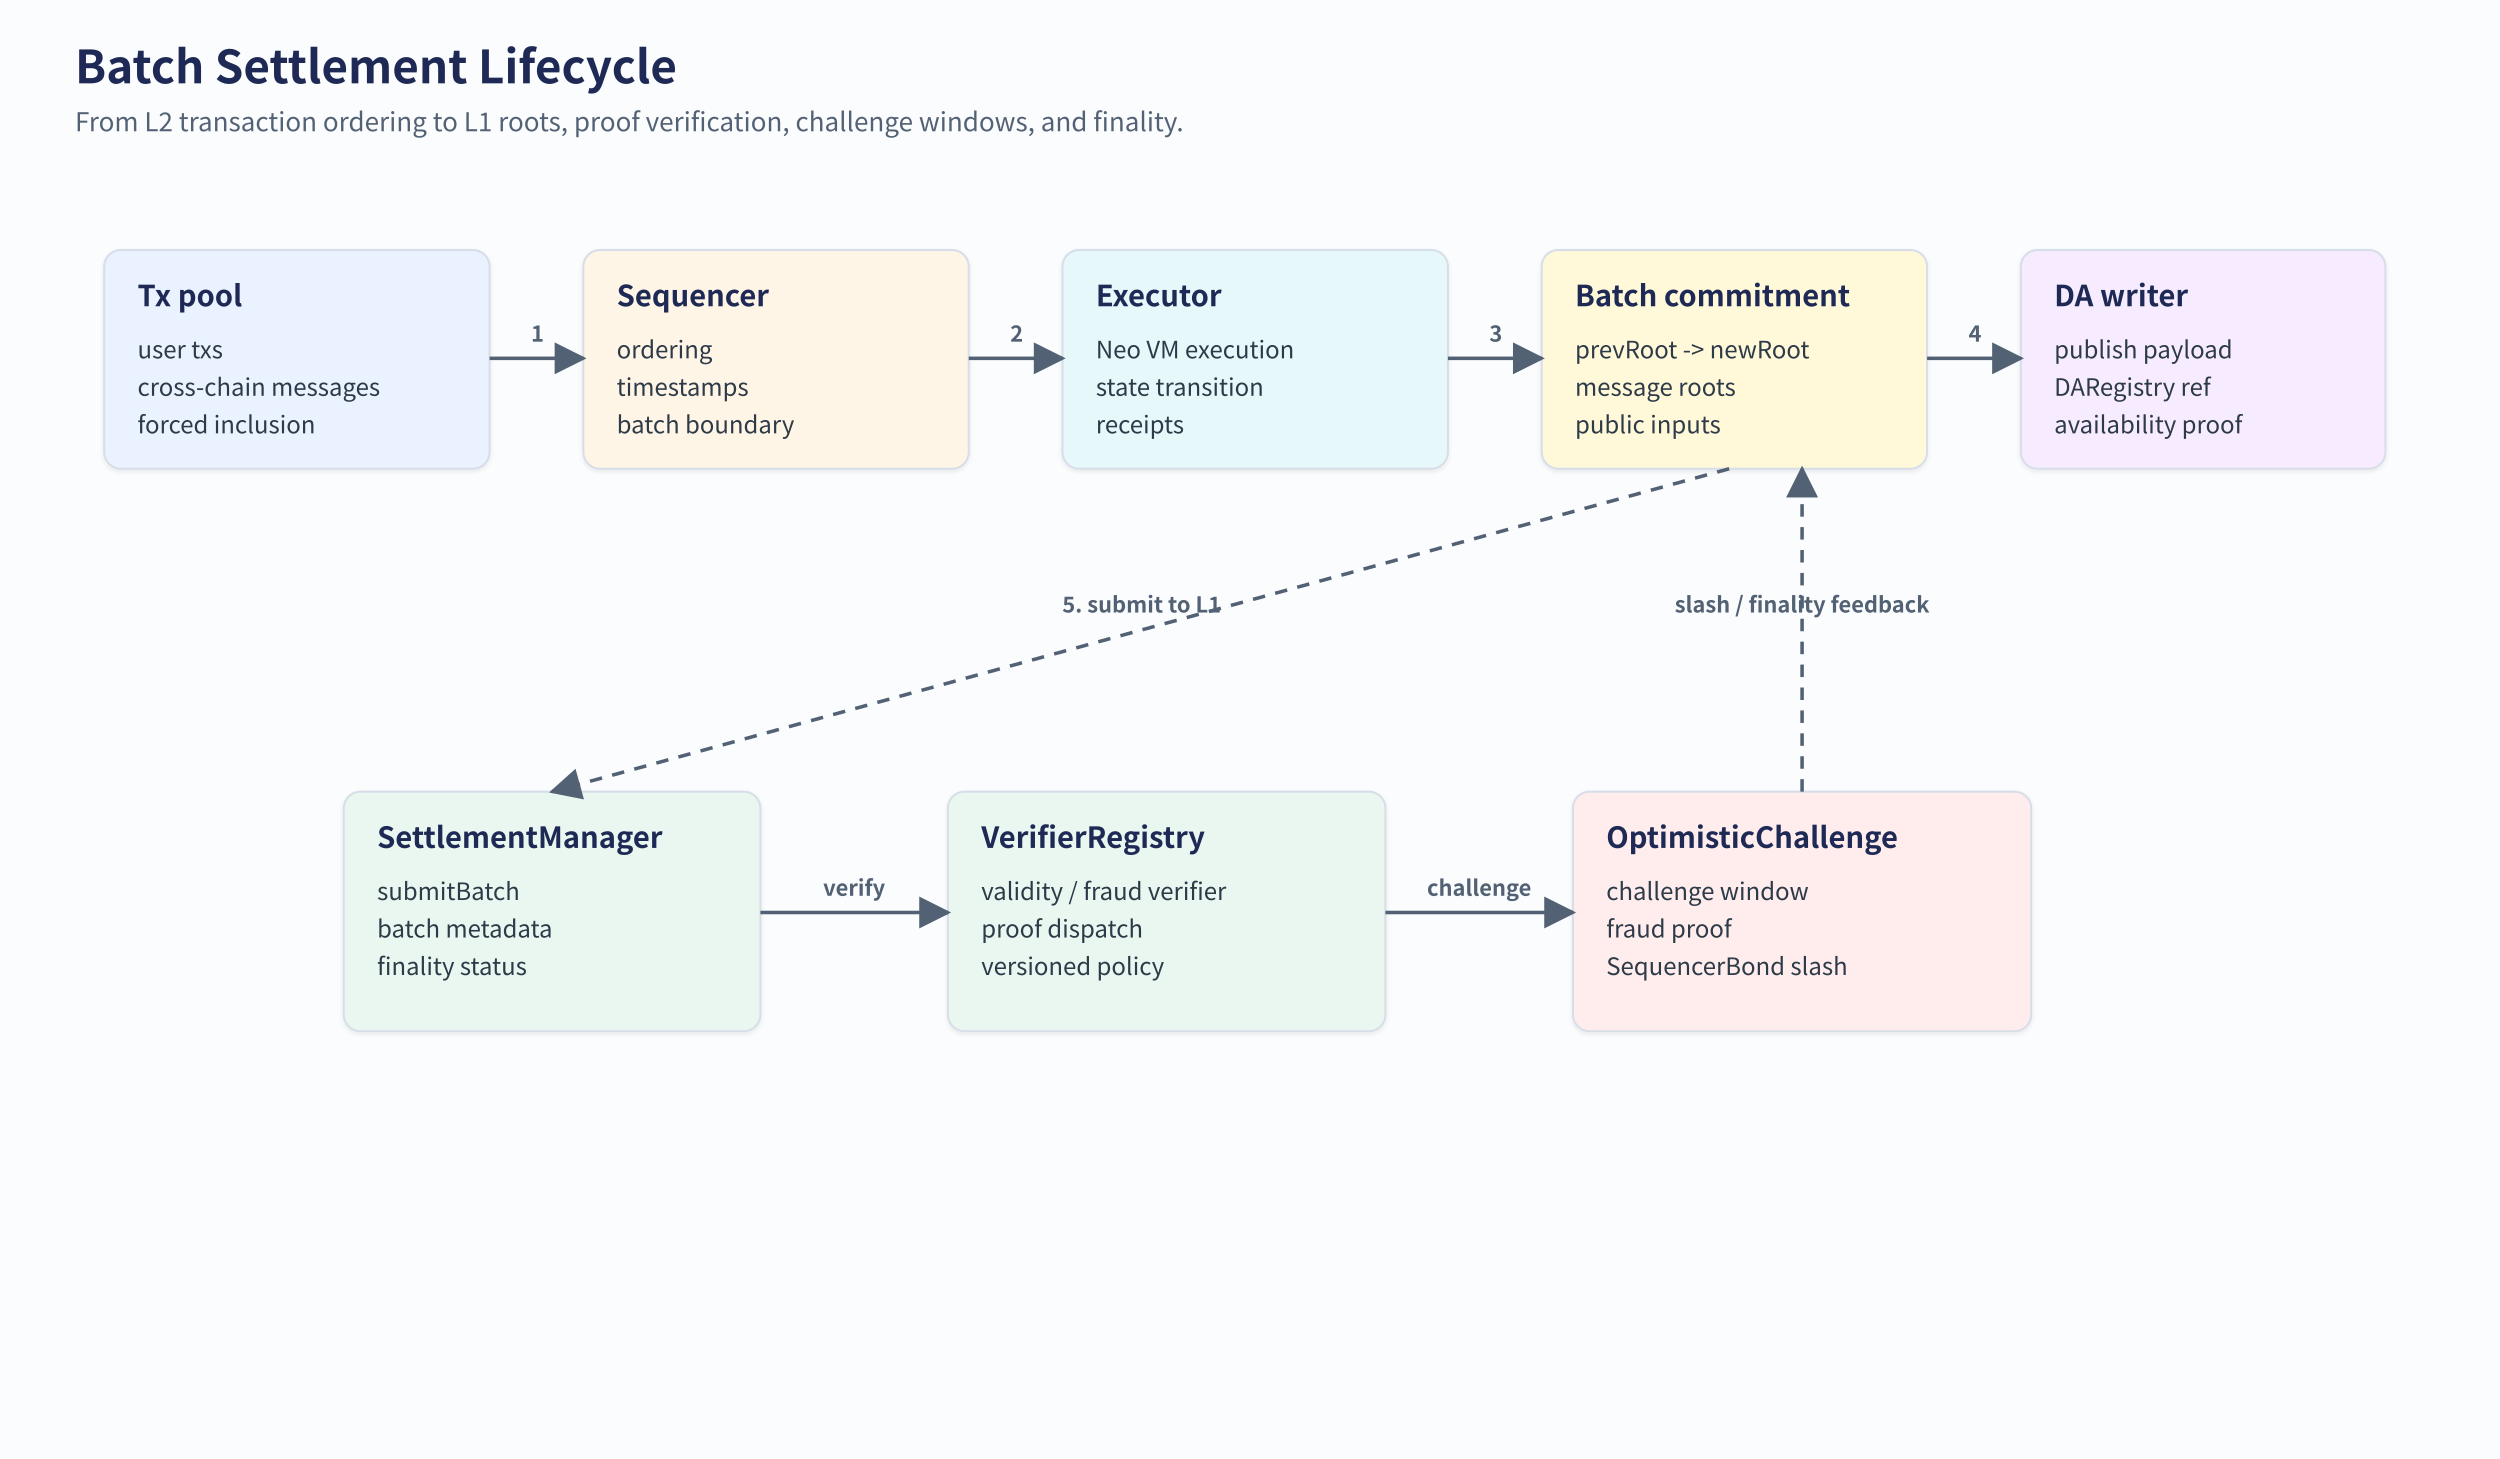
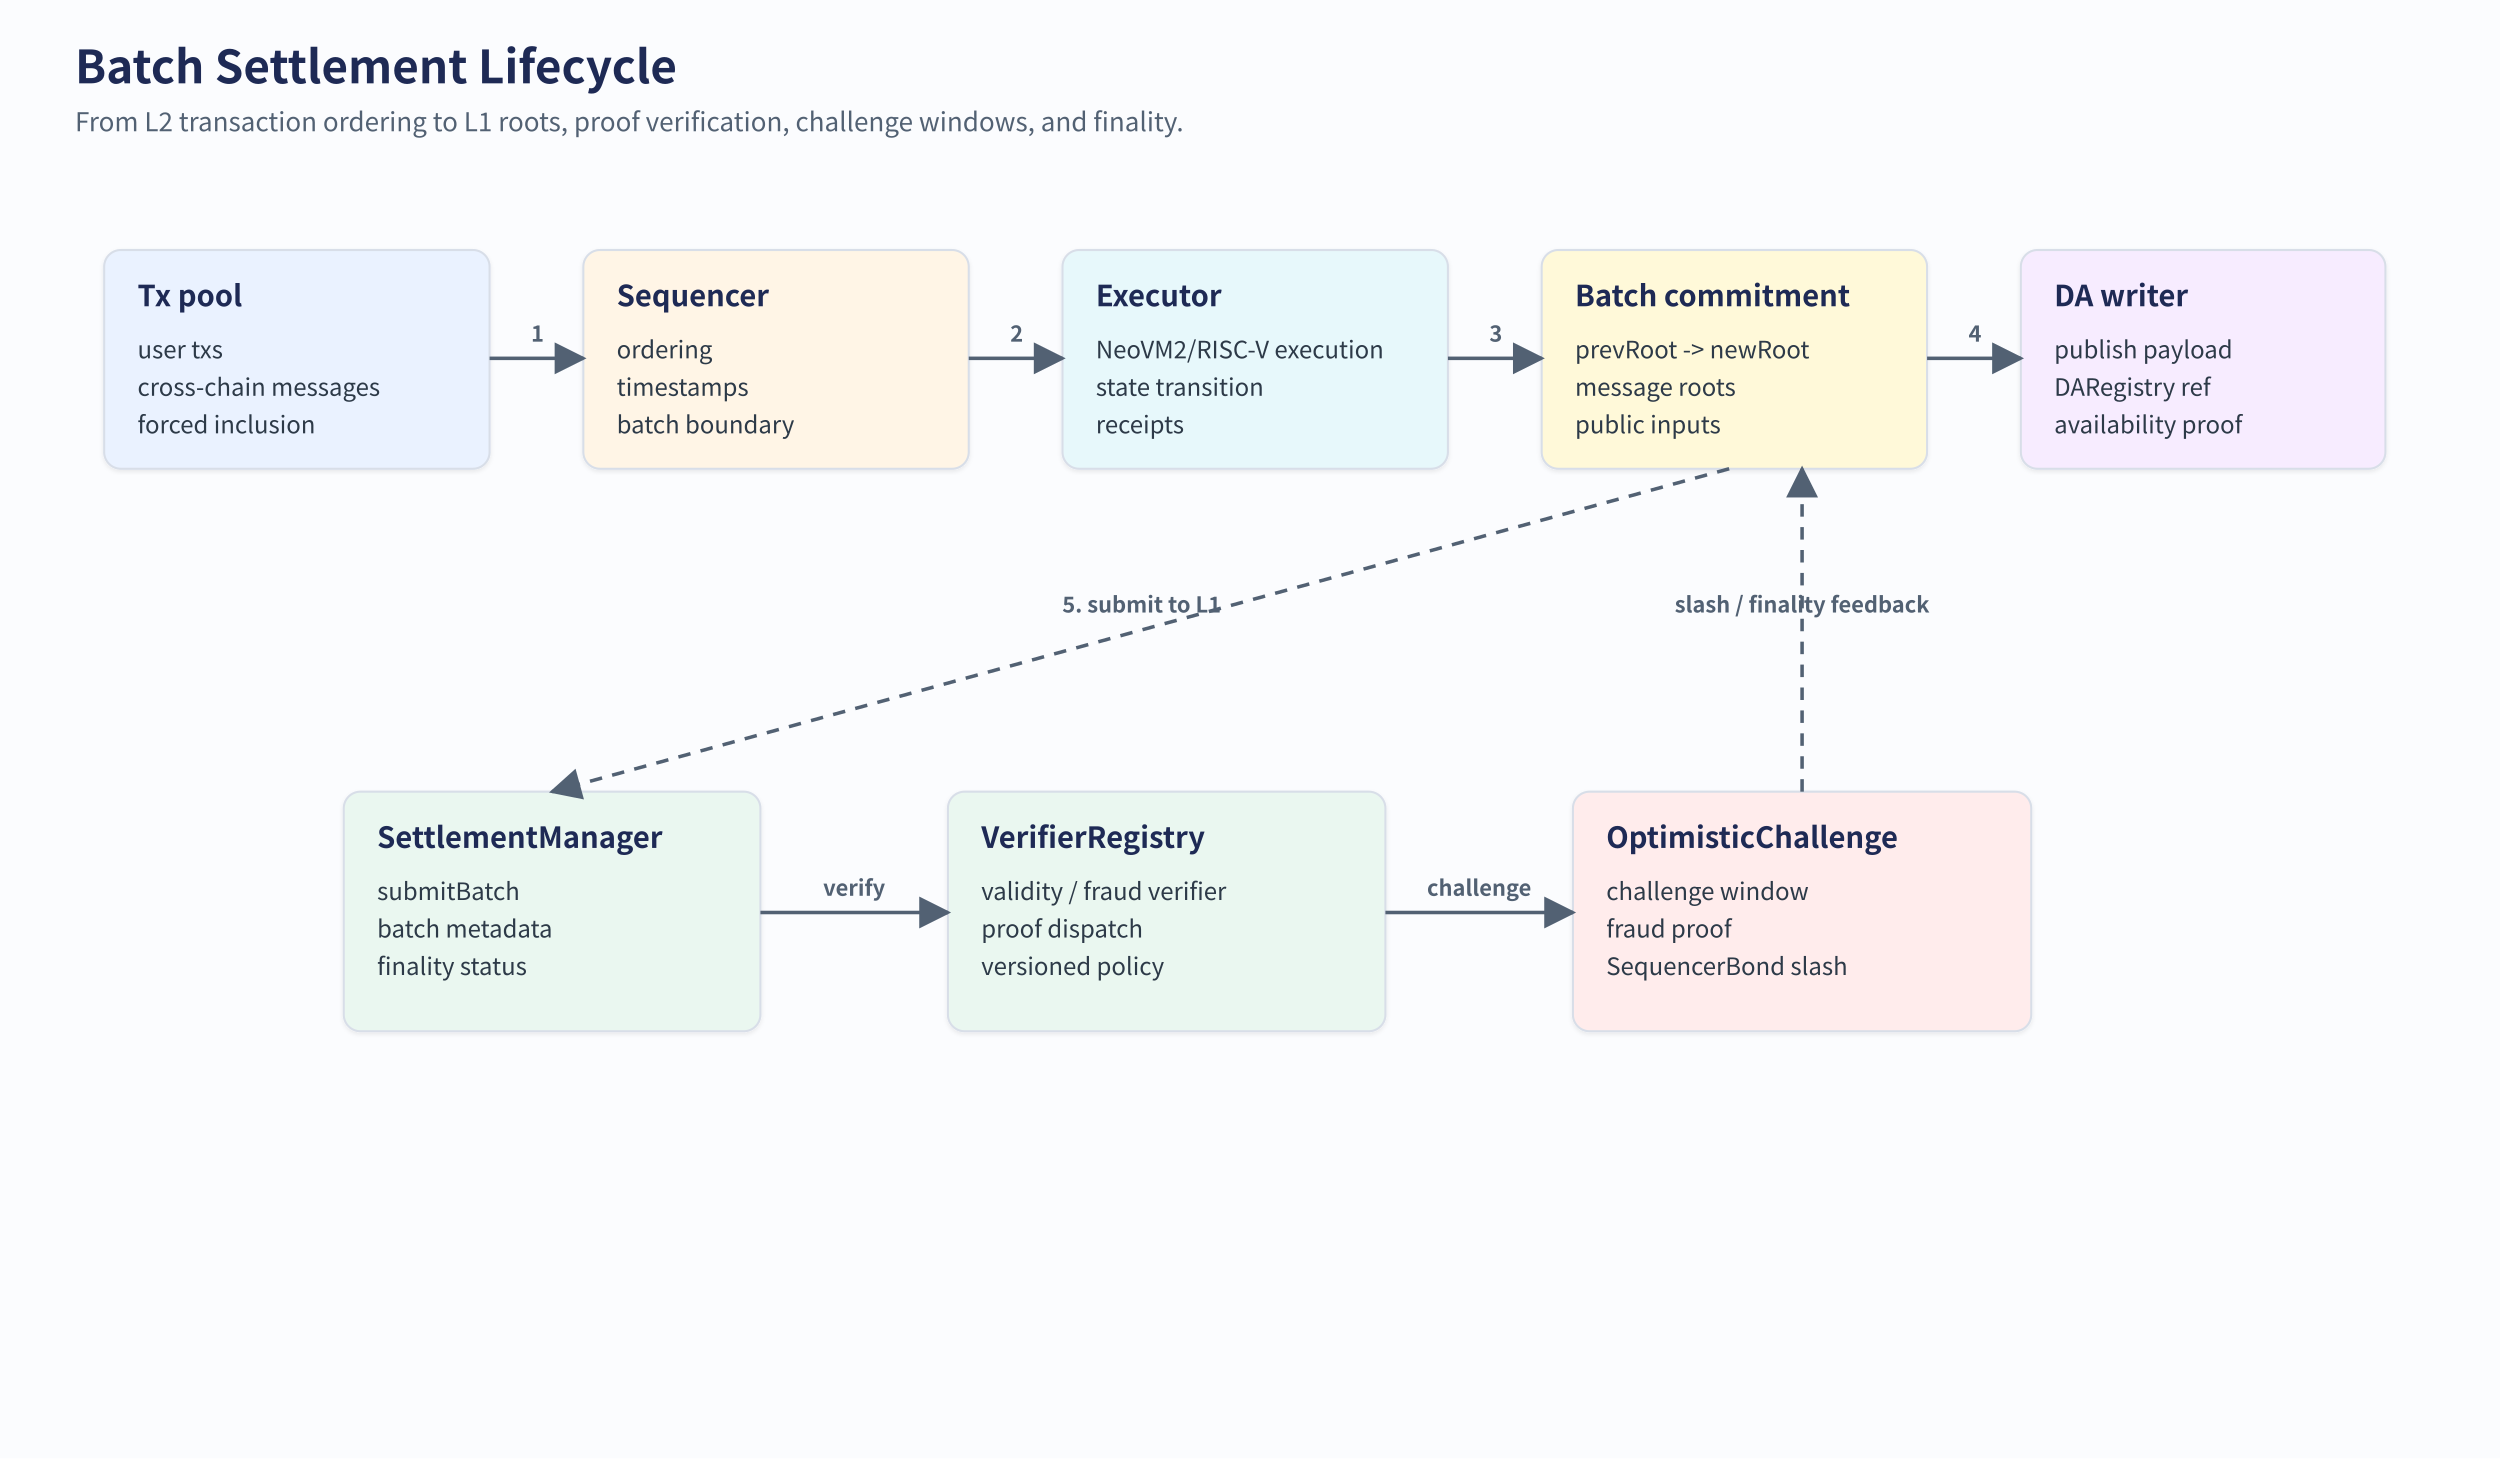
<svg xmlns="http://www.w3.org/2000/svg" viewBox="0 0 1200 700" width="1200" height="700" font-family="'Noto Sans CJK SC', -apple-system, BlinkMacSystemFont, 'Segoe UI', Helvetica, Arial, sans-serif" role="img" aria-labelledby="title desc">
  <defs>
    <marker id="arrow" viewBox="0 0 10 10" refX="9" refY="5" markerWidth="9" markerHeight="9" orient="auto">
      <path d="M0,0 L10,5 L0,10 Z" fill="#526173" />
    </marker>
    <filter id="card" x="-2%" y="-3%" width="104%" height="106%">
      <feDropShadow dx="0" dy="1" stdDeviation="1.0" flood-color="#000000" flood-opacity="0.08" />
    </filter>
    <style>
      .bg { fill: #fbfcfe; }
      .page-title { font-size: 22px; font-weight: 750; fill: #1e2a55; }
      .page-subtitle { font-size: 12.5px; fill: #526173; }
      .box-title { font-size: 14px; font-weight: 750; fill: #1e2a55; }
      .small-title { font-size: 12px; font-weight: 700; fill: #1e2a55; }
      .lane-title { font-size: 13px; font-weight: 750; fill: #1e2a55; }
      .body { font-size: 11.5px; fill: #2d3a48; }
      .body-strong { font-size: 11.5px; font-weight: 700; fill: #1e2a55; }
      .caption { font-size: 11px; fill: #526173; font-style: italic; }
      .arrow { stroke: #526173; stroke-width: 1.7; }
      .dashed { stroke-dasharray: 6 5; }
      .arrow-label { font-size: 10.5px; fill: #526173; font-weight: 650; }
      .lifeline { stroke: #c7d0dc; stroke-width: 1.1; stroke-dasharray: 4 4; }
      .zone-title { font-size: 13px; font-weight: 750; fill: #526173; letter-spacing: .2px; }
      .mono { font-family: 'Noto Sans Mono CJK SC', ui-monospace, SFMono-Regular, Consolas, monospace; font-size: 10.5px; fill: #1e2a55; }
    </style>
  </defs>
  <rect class="bg" width="1200" height="700" />
  <text x="36" y="40" class="page-title">Batch Settlement Lifecycle</text>
  <text x="36" y="63" class="page-subtitle">From L2 transaction ordering to L1 roots, proof verification, challenge windows, and finality.</text>
  <g>
    <rect x="50" y="120" width="185" height="105" rx="8" fill="#eaf2ff" stroke="#d8dee8" filter="url(#card)" />
    <text x="66" y="147" class="box-title">Tx pool</text>
    <text x="66" y="172" class="body" text-anchor="start">
      <tspan x="66" dy="0">user txs</tspan>
      <tspan x="66" dy="18">cross-chain messages</tspan>
      <tspan x="66" dy="18">forced inclusion</tspan>
    </text>
  </g>
  <g>
    <rect x="280" y="120" width="185" height="105" rx="8" fill="#fff5e6" stroke="#d8dee8" filter="url(#card)" />
    <text x="296" y="147" class="box-title">Sequencer</text>
    <text x="296" y="172" class="body" text-anchor="start">
      <tspan x="296" dy="0">ordering</tspan>
      <tspan x="296" dy="18">timestamps</tspan>
      <tspan x="296" dy="18">batch boundary</tspan>
    </text>
  </g>
  <g>
    <rect x="510" y="120" width="185" height="105" rx="8" fill="#e7f8fb" stroke="#d8dee8" filter="url(#card)" />
    <text x="526" y="147" class="box-title">Executor</text>
    <text x="526" y="172" class="body" text-anchor="start">
-       <tspan x="526" dy="0">Neo VM execution</tspan>
+       <tspan x="526" dy="0">NeoVM2/RISC-V execution</tspan>
      <tspan x="526" dy="18">state transition</tspan>
      <tspan x="526" dy="18">receipts</tspan>
    </text>
  </g>
  <g>
    <rect x="740" y="120" width="185" height="105" rx="8" fill="#fff9d9" stroke="#d8dee8" filter="url(#card)" />
    <text x="756" y="147" class="box-title">Batch commitment</text>
    <text x="756" y="172" class="body" text-anchor="start">
      <tspan x="756" dy="0">prevRoot -&gt; newRoot</tspan>
      <tspan x="756" dy="18">message roots</tspan>
      <tspan x="756" dy="18">public inputs</tspan>
    </text>
  </g>
  <g>
    <rect x="970" y="120" width="175" height="105" rx="8" fill="#f7ecff" stroke="#d8dee8" filter="url(#card)" />
    <text x="986" y="147" class="box-title">DA writer</text>
    <text x="986" y="172" class="body" text-anchor="start">
      <tspan x="986" dy="0">publish payload</tspan>
      <tspan x="986" dy="18">DARegistry ref</tspan>
      <tspan x="986" dy="18">availability proof</tspan>
    </text>
  </g>
  <g>
    <rect x="165" y="380" width="200" height="115" rx="8" fill="#eaf7f0" stroke="#d8dee8" filter="url(#card)" />
    <text x="181" y="407" class="box-title">SettlementManager</text>
    <text x="181" y="432" class="body" text-anchor="start">
      <tspan x="181" dy="0">submitBatch</tspan>
      <tspan x="181" dy="18">batch metadata</tspan>
      <tspan x="181" dy="18">finality status</tspan>
    </text>
  </g>
  <g>
    <rect x="455" y="380" width="210" height="115" rx="8" fill="#eaf7f0" stroke="#d8dee8" filter="url(#card)" />
    <text x="471" y="407" class="box-title">VerifierRegistry</text>
    <text x="471" y="432" class="body" text-anchor="start">
      <tspan x="471" dy="0">validity / fraud verifier</tspan>
      <tspan x="471" dy="18">proof dispatch</tspan>
      <tspan x="471" dy="18">versioned policy</tspan>
    </text>
  </g>
  <g>
    <rect x="755" y="380" width="220" height="115" rx="8" fill="#ffecec" stroke="#d8dee8" filter="url(#card)" />
    <text x="771" y="407" class="box-title">OptimisticChallenge</text>
    <text x="771" y="432" class="body" text-anchor="start">
      <tspan x="771" dy="0">challenge window</tspan>
      <tspan x="771" dy="18">fraud proof</tspan>
      <tspan x="771" dy="18">SequencerBond slash</tspan>
    </text>
  </g>
  <line x1="235" y1="172" x2="280" y2="172" class="arrow" marker-end="url(#arrow)" />
  <text x="258" y="164" text-anchor="middle" class="arrow-label">1</text>
  <line x1="465" y1="172" x2="510" y2="172" class="arrow" marker-end="url(#arrow)" />
  <text x="488" y="164" text-anchor="middle" class="arrow-label">2</text>
  <line x1="695" y1="172" x2="740" y2="172" class="arrow" marker-end="url(#arrow)" />
  <text x="718" y="164" text-anchor="middle" class="arrow-label">3</text>
  <line x1="925" y1="172" x2="970" y2="172" class="arrow" marker-end="url(#arrow)" />
  <text x="948" y="164" text-anchor="middle" class="arrow-label">4</text>
  <line x1="830" y1="225" x2="265" y2="380" class="arrow dashed" marker-end="url(#arrow)" />
  <text x="548" y="294" text-anchor="middle" class="arrow-label">5. submit to L1</text>
  <line x1="365" y1="438" x2="455" y2="438" class="arrow" marker-end="url(#arrow)" />
  <text x="410" y="430" text-anchor="middle" class="arrow-label">verify</text>
  <line x1="665" y1="438" x2="755" y2="438" class="arrow" marker-end="url(#arrow)" />
  <text x="710" y="430" text-anchor="middle" class="arrow-label">challenge</text>
  <line x1="865" y1="380" x2="865" y2="225" class="arrow dashed" marker-end="url(#arrow)" />
  <text x="865" y="294" text-anchor="middle" class="arrow-label">slash / finality feedback</text>
</svg>
